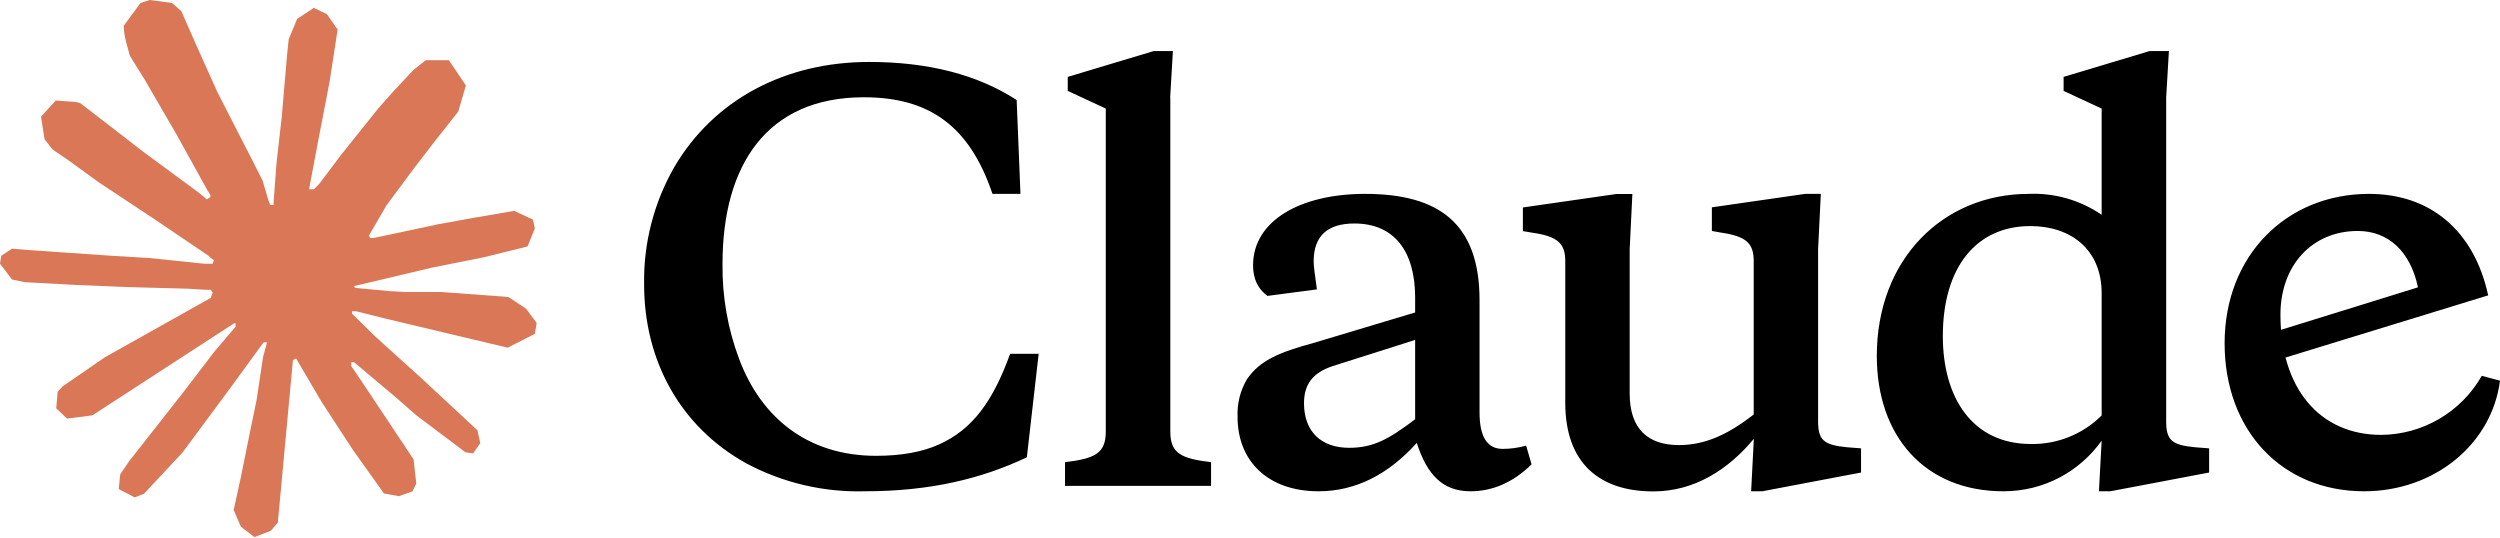
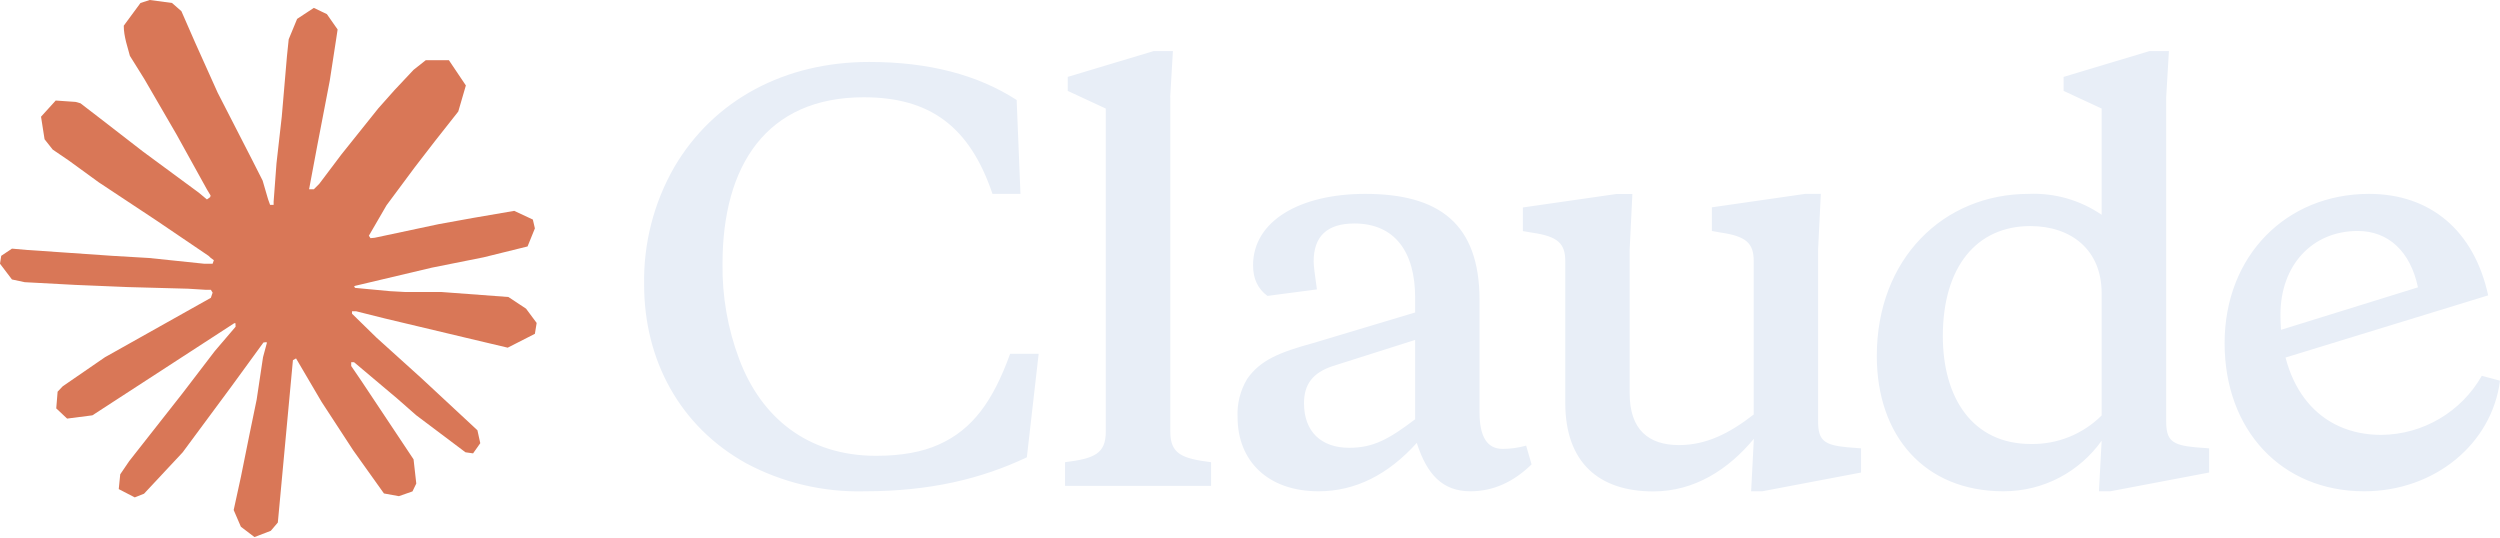
- <svg xmlns="http://www.w3.org/2000/svg" width="512px" height="110px" viewBox="0 0 512 110" version="1.1" preserveAspectRatio="xMidYMid">
+ <svg xmlns="http://www.w3.org/2000/svg" width="512px" height="110px" viewBox="0 0 512 110" version="1.1" preserveAspectRatio="xMidYMid" fill="#e8eef7">
  <g>
    <path d="M21.564,73.123 L43.184,60.991 L43.545,59.934 L43.184,59.35 L42.126,59.35 L38.509,59.127 L26.155,58.793 L15.443,58.348 L5.064,57.792 L2.449,57.235 L0,54.007 L0.25,52.394 L2.449,50.919 L5.593,51.197 L12.549,51.67 L22.983,52.394 L30.551,52.839 L41.765,54.007 L43.545,54.007 L43.796,53.284 L43.184,52.839 L42.711,52.394 L31.915,45.076 L20.228,37.341 L14.107,32.889 L10.796,30.635 L9.126,28.52 L8.403,23.901 L11.408,20.59 L15.443,20.868 L16.472,21.147 L20.562,24.291 L29.299,31.052 L40.707,39.455 L42.377,40.846 L43.045,40.373 L43.128,40.04 L42.377,38.787 L36.172,27.574 L29.55,16.166 L26.6,11.436 L25.821,8.598 C25.543,7.429 25.348,6.455 25.348,5.259 L28.771,0.612 L30.663,0 L35.226,0.612 L37.146,2.282 L39.984,8.765 L44.575,18.976 L51.698,32.861 L53.785,36.979 L54.898,40.791 L55.315,41.959 L56.039,41.959 L56.039,41.292 L56.623,33.473 L57.708,23.873 L58.766,11.519 L59.127,8.041 L60.852,3.868 L64.275,1.614 L66.946,2.894 L69.144,6.038 L68.838,8.069 L67.53,16.556 L64.97,29.856 L63.301,38.76 L64.275,38.76 L65.388,37.647 L69.895,31.664 L77.464,22.204 L80.803,18.448 L84.698,14.302 L87.202,12.326 L91.932,12.326 L95.41,17.502 L93.852,22.844 L88.983,29.021 L84.948,34.252 L79.161,42.043 L75.544,48.276 L75.878,48.776 L76.74,48.693 L89.818,45.911 L96.885,44.631 L105.316,43.184 L109.128,44.965 L109.545,46.773 L108.043,50.474 L99.028,52.7 L88.454,54.814 L72.706,58.543 L72.511,58.682 L72.733,58.96 L79.829,59.628 L82.862,59.795 L90.291,59.795 L104.12,60.825 L107.737,63.217 L109.907,66.139 L109.545,68.365 L103.98,71.203 L96.468,69.422 L78.938,65.249 L72.928,63.746 L72.093,63.746 L72.093,64.247 L77.102,69.144 L86.284,77.436 L97.776,88.12 L98.36,90.764 L96.885,92.851 L95.327,92.628 L85.227,85.032 L81.331,81.609 L72.511,74.18 L71.927,74.18 L71.927,74.959 L73.958,77.937 L84.698,94.075 L85.254,99.028 L84.475,100.641 L81.693,101.615 L78.632,101.059 L72.344,92.238 L65.861,82.305 L60.63,73.401 L59.99,73.763 L56.901,107.013 L55.454,108.711 L52.115,109.991 L49.333,107.876 L47.858,104.453 L49.333,97.692 L51.114,88.872 L52.561,81.86 L53.868,73.151 L54.647,70.257 L54.592,70.062 L53.952,70.146 L47.385,79.161 L37.396,92.656 L29.494,101.115 L27.602,101.866 L24.319,100.168 L24.625,97.136 L26.461,94.437 L37.396,80.524 L43.991,71.899 L48.248,66.918 L48.22,66.195 L47.97,66.195 L18.921,85.06 L13.745,85.728 L11.519,83.641 L11.798,80.218 L12.855,79.105 L21.592,73.095 L21.564,73.123 Z" fill="#D97757" />
-     <path d="M179.413,93.351 C165.445,93.351 155.901,85.561 151.394,73.568 C149.04,67.319 147.879,60.684 147.971,54.007 C147.971,33.89 156.986,19.922 176.909,19.922 C190.292,19.922 198.556,25.766 203.259,39.706 L208.99,39.706 L208.211,20.479 C200.198,15.304 190.181,12.688 177.994,12.688 C160.826,12.688 146.218,20.368 138.093,34.224 C133.897,41.541 131.762,49.859 131.916,58.292 C131.916,73.679 139.179,87.314 152.813,94.882 C160.275,98.869 168.646,100.845 177.103,100.614 C190.404,100.614 200.949,98.082 210.298,93.658 L212.719,72.455 L206.876,72.455 C203.37,82.138 199.196,87.953 192.268,91.042 C188.873,92.572 184.588,93.351 179.413,93.351 L179.413,93.351 Z M239.653,19.922 L240.21,10.462 L236.258,10.462 L218.673,15.749 L218.673,18.615 L226.464,22.232 L226.464,88.399 C226.464,92.906 224.155,93.908 218.117,94.659 L218.117,99.501 L248.028,99.501 L248.028,94.659 C241.963,93.908 239.681,92.906 239.681,88.399 L239.681,19.95 L239.653,19.922 Z M358.603,100.614 L360.913,100.614 L381.141,96.774 L381.141,91.821 L378.303,91.599 C373.573,91.153 372.348,90.179 372.348,86.312 L372.348,51.03 L372.905,39.706 L369.705,39.706 L350.59,42.46 L350.59,47.302 L352.454,47.636 C357.629,48.387 359.16,49.834 359.16,53.451 L359.16,84.893 C354.207,88.733 349.477,91.153 343.856,91.153 C337.623,91.153 333.756,87.981 333.756,80.58 L333.756,51.058 L334.312,39.733 L331.029,39.733 L311.886,42.488 L311.886,47.33 L313.861,47.663 C319.037,48.415 320.567,49.862 320.567,53.479 L320.567,82.5 C320.567,94.798 327.523,100.641 338.597,100.641 C347.056,100.641 353.984,96.134 359.187,89.873 L358.631,100.641 L358.603,100.614 Z M303.01,61.464 C303.01,45.744 294.662,39.706 279.581,39.706 C266.281,39.706 256.626,45.215 256.626,54.341 C256.626,57.068 257.6,59.155 259.575,60.602 L269.704,59.266 C269.258,56.206 269.036,54.341 269.036,53.562 C269.036,48.387 271.79,45.771 277.383,45.771 C285.647,45.771 289.821,51.587 289.821,60.936 L289.821,63.997 L268.952,70.257 C261.996,72.149 258.045,73.791 255.402,77.631 C254.001,79.98 253.323,82.689 253.454,85.421 C253.454,94.325 259.575,100.614 270.037,100.614 C277.606,100.614 284.312,97.191 290.155,90.708 C292.242,97.191 295.441,100.614 301.145,100.614 C305.764,100.614 309.938,98.749 313.666,95.104 L312.553,91.265 C310.94,91.71 309.381,91.932 307.74,91.932 C304.54,91.932 303.01,89.4 303.01,84.448 L303.01,61.464 L303.01,61.464 Z M276.298,91.71 C270.594,91.71 267.06,88.399 267.06,82.583 C267.06,78.632 268.925,76.323 272.903,74.987 L289.821,69.617 L289.821,85.867 C284.423,89.957 281.251,91.71 276.298,91.71 Z M452.428,96.774 L452.428,91.821 L449.562,91.599 C444.831,91.153 443.635,90.179 443.635,86.312 L443.635,19.922 L444.192,10.462 L440.213,10.462 L422.627,15.749 L422.627,18.615 L430.418,22.232 L430.418,43.991 C426.033,40.983 420.79,39.479 415.477,39.706 C398.003,39.706 384.369,53.006 384.369,72.9 C384.369,89.289 394.163,100.614 410.301,100.614 C418.649,100.614 425.911,96.551 430.418,90.263 L429.862,100.614 L432.199,100.614 L452.428,96.774 L452.428,96.774 Z M415.81,46.3 C424.158,46.3 430.418,51.142 430.418,60.045 L430.418,85.088 C426.577,88.918 421.346,91.026 415.922,90.931 C403.957,90.931 397.891,81.47 397.891,68.838 C397.891,54.647 404.82,46.3 415.81,46.3 L415.81,46.3 Z M495.194,58.821 C493.636,51.475 489.128,47.302 482.868,47.302 C473.519,47.302 467.035,54.341 467.035,64.442 C467.035,79.384 474.938,89.066 487.709,89.066 C496.229,88.981 504.061,84.37 508.272,76.963 L512,77.964 C510.331,90.931 498.589,100.614 484.175,100.614 C467.258,100.614 455.6,88.093 455.6,70.285 C455.6,52.338 468.26,39.706 485.177,39.706 C497.809,39.706 506.713,47.302 509.579,60.491 L465.505,74.013 L465.505,68.059 L495.194,58.849 L495.194,58.821 Z" fill="#000000" />
+     <path d="M179.413,93.351 C165.445,93.351 155.901,85.561 151.394,73.568 C149.04,67.319 147.879,60.684 147.971,54.007 C147.971,33.89 156.986,19.922 176.909,19.922 C190.292,19.922 198.556,25.766 203.259,39.706 L208.99,39.706 L208.211,20.479 C200.198,15.304 190.181,12.688 177.994,12.688 C160.826,12.688 146.218,20.368 138.093,34.224 C133.897,41.541 131.762,49.859 131.916,58.292 C131.916,73.679 139.179,87.314 152.813,94.882 C160.275,98.869 168.646,100.845 177.103,100.614 C190.404,100.614 200.949,98.082 210.298,93.658 L212.719,72.455 L206.876,72.455 C203.37,82.138 199.196,87.953 192.268,91.042 C188.873,92.572 184.588,93.351 179.413,93.351 L179.413,93.351 Z M239.653,19.922 L240.21,10.462 L236.258,10.462 L218.673,15.749 L218.673,18.615 L226.464,22.232 L226.464,88.399 C226.464,92.906 224.155,93.908 218.117,94.659 L218.117,99.501 L248.028,99.501 L248.028,94.659 C241.963,93.908 239.681,92.906 239.681,88.399 L239.681,19.95 L239.653,19.922 Z M358.603,100.614 L360.913,100.614 L381.141,96.774 L381.141,91.821 L378.303,91.599 C373.573,91.153 372.348,90.179 372.348,86.312 L372.348,51.03 L372.905,39.706 L369.705,39.706 L350.59,42.46 L350.59,47.302 L352.454,47.636 C357.629,48.387 359.16,49.834 359.16,53.451 L359.16,84.893 C354.207,88.733 349.477,91.153 343.856,91.153 C337.623,91.153 333.756,87.981 333.756,80.58 L333.756,51.058 L334.312,39.733 L331.029,39.733 L311.886,42.488 L311.886,47.33 L313.861,47.663 C319.037,48.415 320.567,49.862 320.567,53.479 L320.567,82.5 C320.567,94.798 327.523,100.641 338.597,100.641 C347.056,100.641 353.984,96.134 359.187,89.873 L358.631,100.641 L358.603,100.614 Z M303.01,61.464 C303.01,45.744 294.662,39.706 279.581,39.706 C266.281,39.706 256.626,45.215 256.626,54.341 C256.626,57.068 257.6,59.155 259.575,60.602 L269.704,59.266 C269.258,56.206 269.036,54.341 269.036,53.562 C269.036,48.387 271.79,45.771 277.383,45.771 C285.647,45.771 289.821,51.587 289.821,60.936 L289.821,63.997 L268.952,70.257 C261.996,72.149 258.045,73.791 255.402,77.631 C254.001,79.98 253.323,82.689 253.454,85.421 C253.454,94.325 259.575,100.614 270.037,100.614 C277.606,100.614 284.312,97.191 290.155,90.708 C292.242,97.191 295.441,100.614 301.145,100.614 C305.764,100.614 309.938,98.749 313.666,95.104 L312.553,91.265 C310.94,91.71 309.381,91.932 307.74,91.932 C304.54,91.932 303.01,89.4 303.01,84.448 L303.01,61.464 L303.01,61.464 Z M276.298,91.71 C270.594,91.71 267.06,88.399 267.06,82.583 C267.06,78.632 268.925,76.323 272.903,74.987 L289.821,69.617 L289.821,85.867 C284.423,89.957 281.251,91.71 276.298,91.71 Z M452.428,96.774 L452.428,91.821 L449.562,91.599 C444.831,91.153 443.635,90.179 443.635,86.312 L443.635,19.922 L444.192,10.462 L440.213,10.462 L422.627,15.749 L422.627,18.615 L430.418,22.232 L430.418,43.991 C426.033,40.983 420.79,39.479 415.477,39.706 C398.003,39.706 384.369,53.006 384.369,72.9 C384.369,89.289 394.163,100.614 410.301,100.614 C418.649,100.614 425.911,96.551 430.418,90.263 L429.862,100.614 L432.199,100.614 L452.428,96.774 L452.428,96.774 Z M415.81,46.3 C424.158,46.3 430.418,51.142 430.418,60.045 L430.418,85.088 C426.577,88.918 421.346,91.026 415.922,90.931 C403.957,90.931 397.891,81.47 397.891,68.838 C397.891,54.647 404.82,46.3 415.81,46.3 L415.81,46.3 Z M495.194,58.821 C493.636,51.475 489.128,47.302 482.868,47.302 C473.519,47.302 467.035,54.341 467.035,64.442 C467.035,79.384 474.938,89.066 487.709,89.066 C496.229,88.981 504.061,84.37 508.272,76.963 L512,77.964 C510.331,90.931 498.589,100.614 484.175,100.614 C467.258,100.614 455.6,88.093 455.6,70.285 C455.6,52.338 468.26,39.706 485.177,39.706 C497.809,39.706 506.713,47.302 509.579,60.491 L465.505,74.013 L465.505,68.059 L495.194,58.849 L495.194,58.821 Z" fill="#e8eef7" />
  </g>
</svg>
